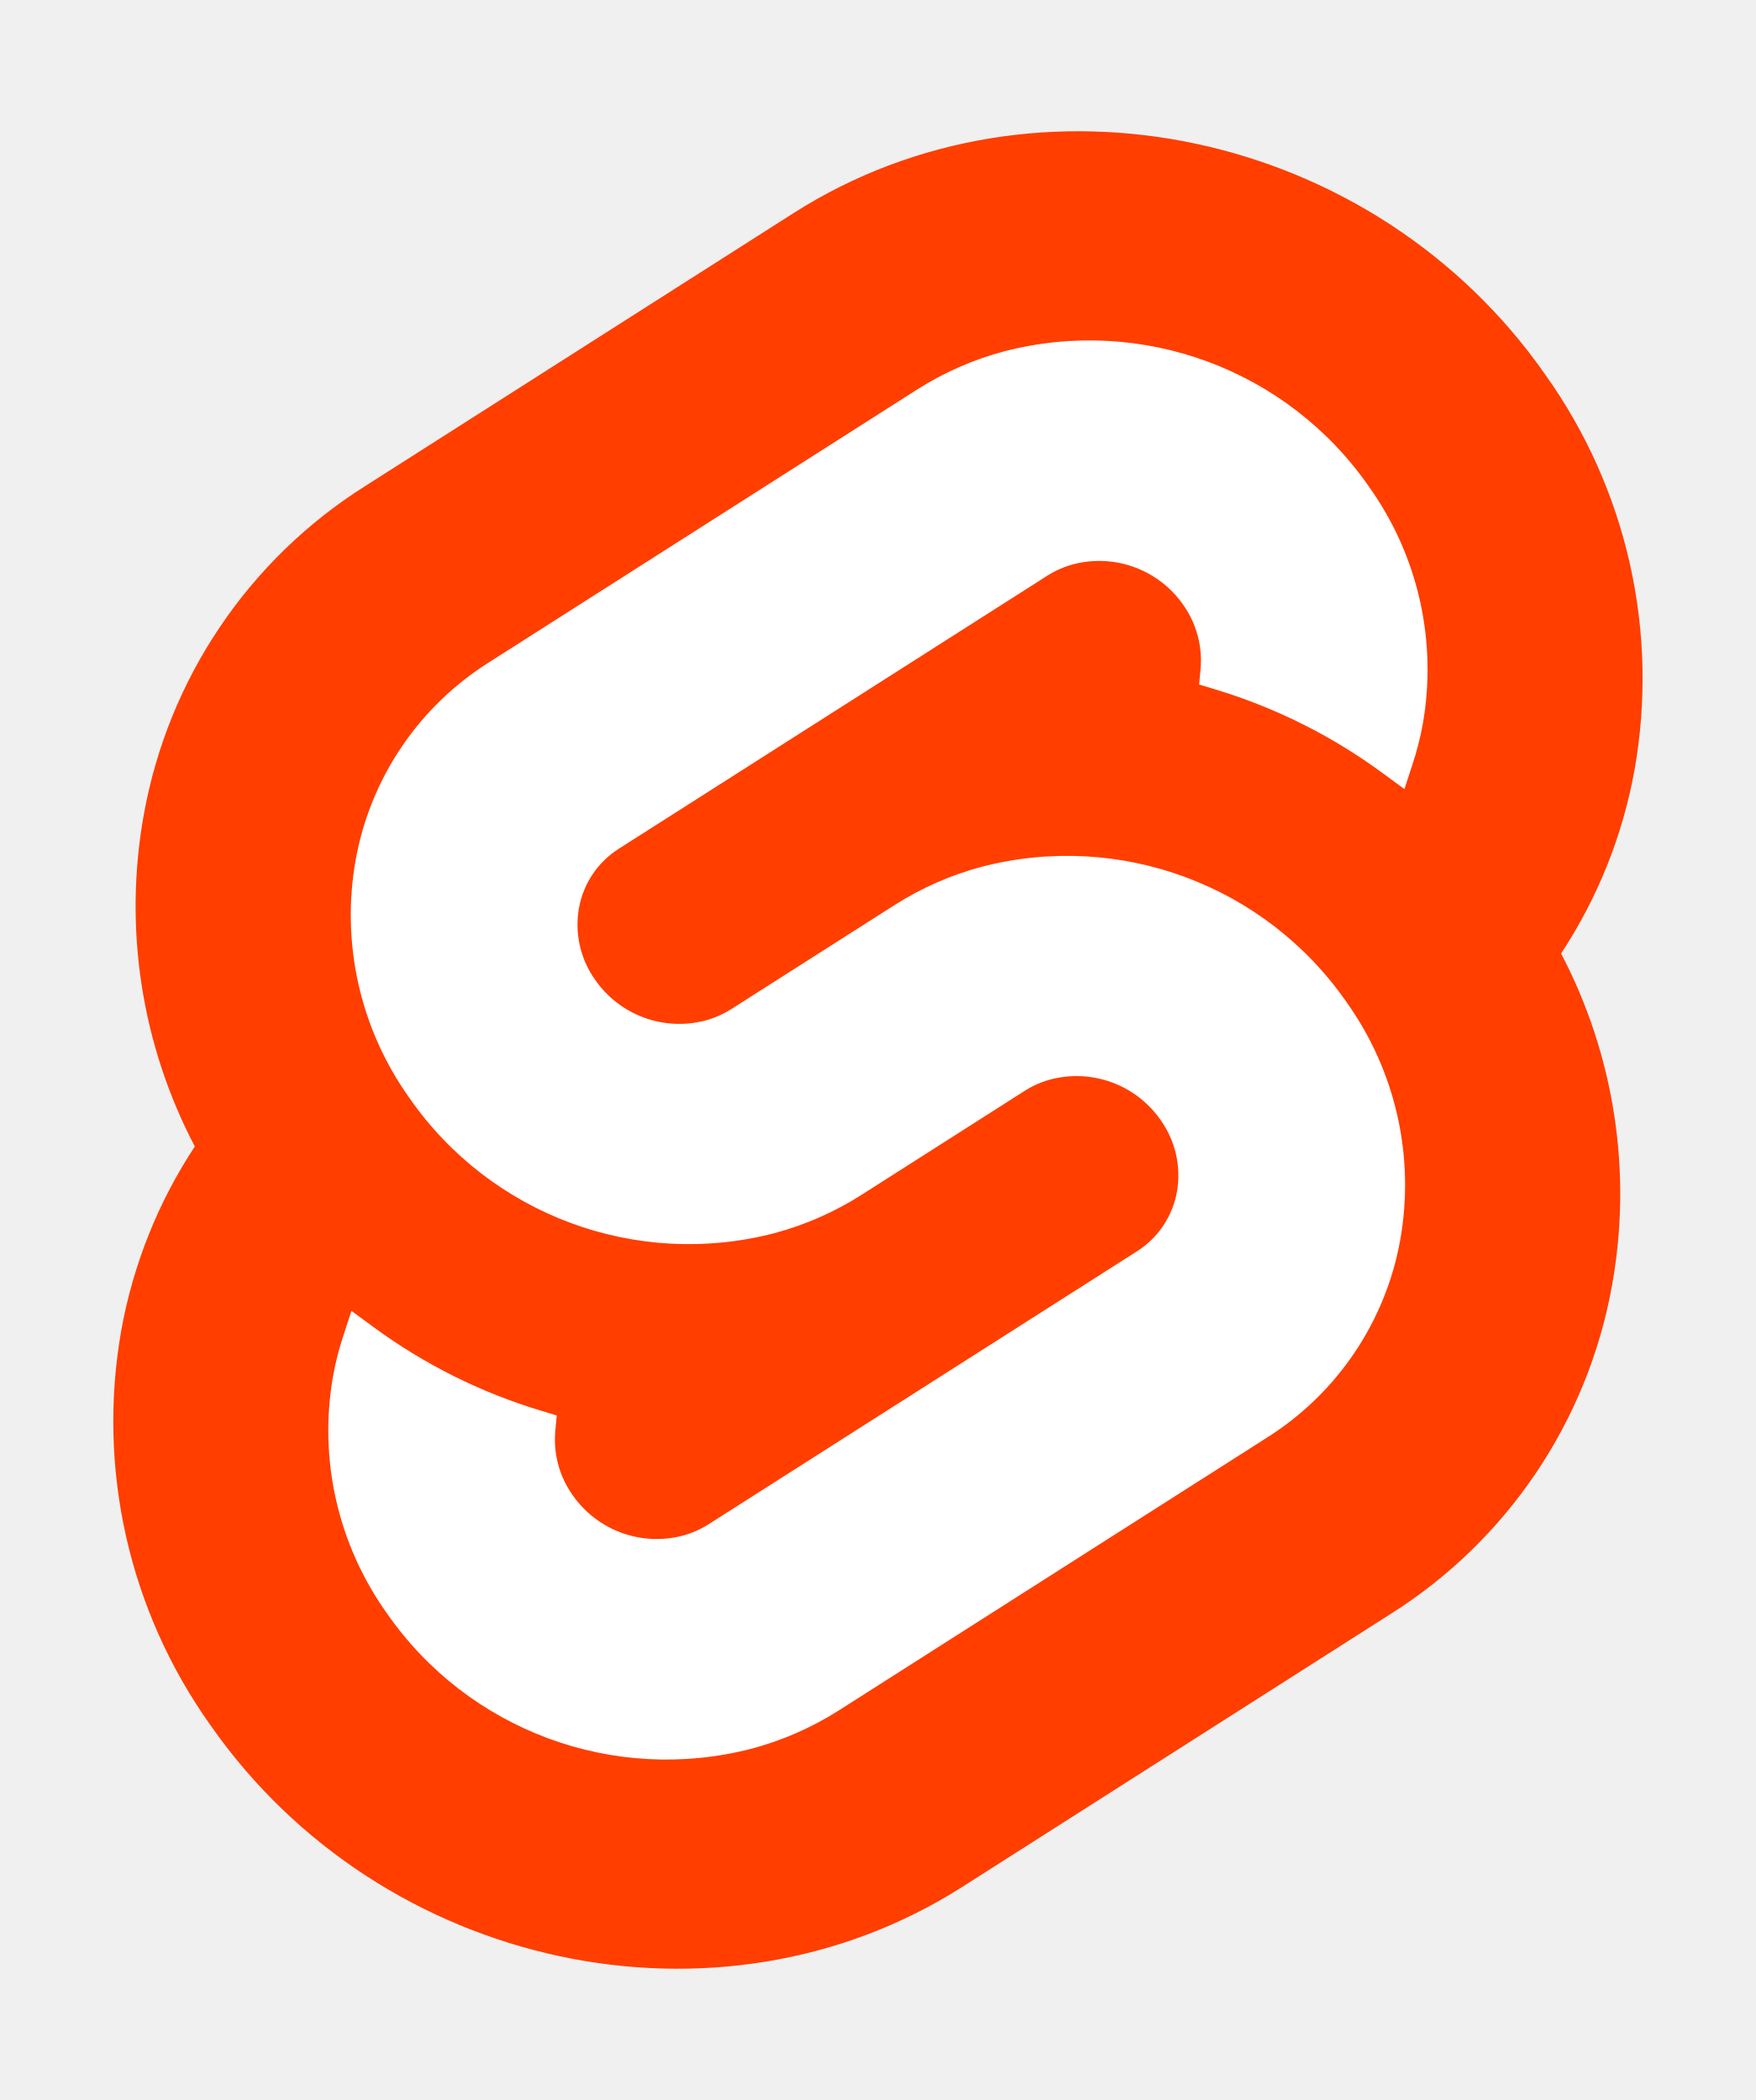
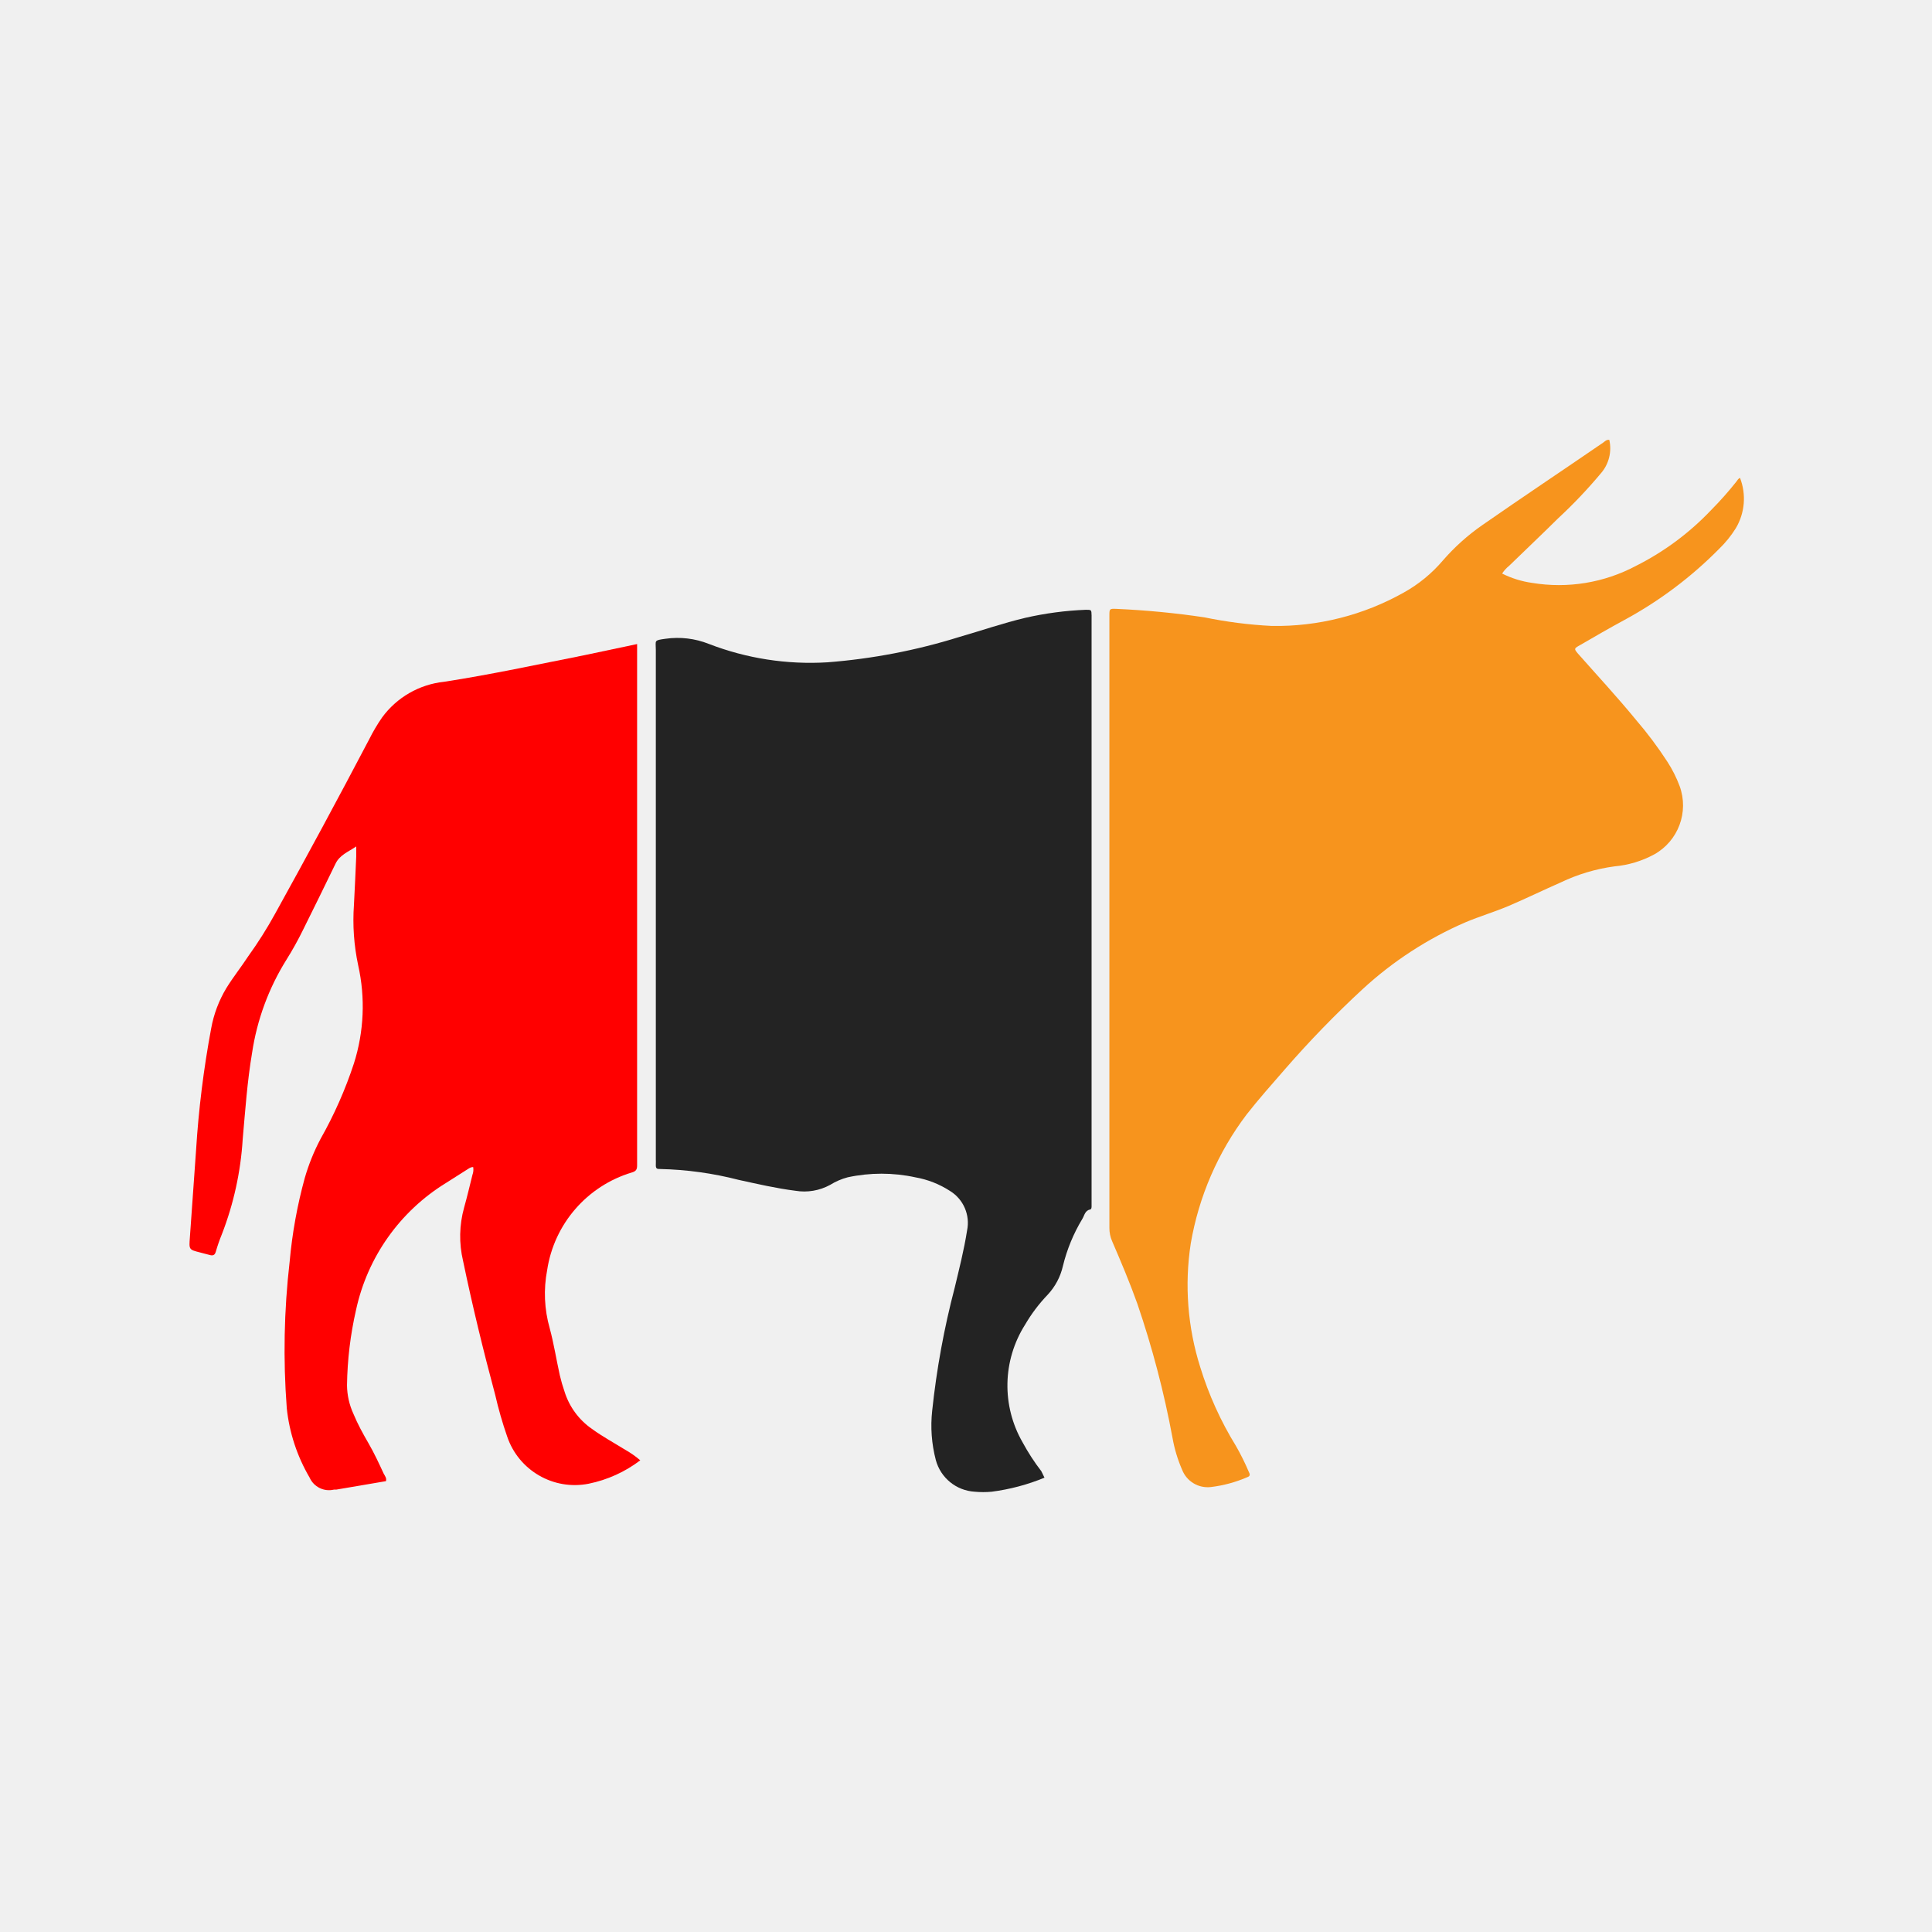
- <svg xmlns="http://www.w3.org/2000/svg" width="107" height="128" viewBox="0 0 107 128">
-   <path d="M94.157 22.819c-10.4-14.885-30.94-19.297-45.792-9.835L22.282 29.608A29.92 29.92 0 0 0 8.764 49.65a31.5 31.5 0 0 0 3.108 20.231 30 30 0 0 0-4.477 11.183 31.9 31.9 0 0 0 5.448 24.116c10.402 14.887 30.942 19.297 45.791 9.835l26.083-16.624A29.92 29.92 0 0 0 98.235 78.35a31.53 31.53 0 0 0-3.105-20.232 30 30 0 0 0 4.474-11.182 31.88 31.88 0 0 0-5.447-24.116" style="fill:#ff3e00" />
-   <path d="M45.817 106.582a20.72 20.72 0 0 1-22.237-8.243 19.17 19.17 0 0 1-3.277-14.503 18 18 0 0 1 .624-2.435l.49-1.498 1.337.981a33.6 33.6 0 0 0 10.203 5.098l.97.294-.09.968a5.85 5.85 0 0 0 1.052 3.878 6.24 6.24 0 0 0 6.695 2.485 5.8 5.8 0 0 0 1.603-.704L69.27 76.28a5.43 5.43 0 0 0 2.45-3.631 5.8 5.8 0 0 0-.987-4.371 6.24 6.24 0 0 0-6.698-2.487 5.7 5.7 0 0 0-1.6.704l-9.953 6.345a19 19 0 0 1-5.296 2.326 20.72 20.72 0 0 1-22.237-8.243 19.17 19.17 0 0 1-3.277-14.502 17.99 17.99 0 0 1 8.13-12.052l26.081-16.623a19 19 0 0 1 5.3-2.329 20.72 20.72 0 0 1 22.237 8.243 19.17 19.17 0 0 1 3.277 14.503 18 18 0 0 1-.624 2.435l-.49 1.498-1.337-.98a33.6 33.6 0 0 0-10.203-5.1l-.97-.294.09-.968a5.86 5.86 0 0 0-1.052-3.878 6.24 6.24 0 0 0-6.696-2.485 5.8 5.8 0 0 0-1.602.704L37.73 51.72a5.42 5.42 0 0 0-2.449 3.63 5.79 5.79 0 0 0 .986 4.372 6.24 6.24 0 0 0 6.698 2.486 5.8 5.8 0 0 0 1.602-.704l9.952-6.342a19 19 0 0 1 5.295-2.328 20.72 20.72 0 0 1 22.237 8.242 19.17 19.17 0 0 1 3.277 14.503 18 18 0 0 1-8.13 12.053l-26.081 16.622a19 19 0 0 1-5.3 2.328" style="fill:#fff" />
+ <svg xmlns="http://www.w3.org/2000/svg" viewBox="0 0 128 128">
+   <defs>
+     <style>.cls-1{fill:#232323;}.cls-2{fill:#f7941d;}.cls-3{fill:red;}</style>
+   </defs>
+   <g id="bull_only" data-name="bull only">
+     <path class="cls-1" d="M69.2,97.9a13.74,13.74,0,0,1-3.5.93,6,6,0,0,1-1.12,0A2.84,2.84,0,0,1,62,96.73a9,9,0,0,1-.24-3.27,54.73,54.73,0,0,1,1.49-8.14c.3-1.26.62-2.51.82-3.79a2.48,2.48,0,0,0-1.12-2.62A6.18,6.18,0,0,0,60.64,78a10.57,10.57,0,0,0-4.48,0A4.27,4.27,0,0,0,55,78.5a3.57,3.57,0,0,1-2.31.39c-1.27-.16-2.51-.45-3.75-.72a22.87,22.87,0,0,0-5.2-.72c-.19,0-.3,0-.29-.27s0-.25,0-.37q0-16.89,0-33.76c0-.63-.15-.62.64-.73a5.62,5.62,0,0,1,2.87.34,18.65,18.65,0,0,0,7.86,1.22,39.49,39.49,0,0,0,8.74-1.68c1.46-.42,2.9-.92,4.38-1.27a21.82,21.82,0,0,1,4-.53c.37,0,.37,0,.38.37V79.9c0,.09,0,.21-.09.23-.35.07-.38.39-.52.62a11.13,11.13,0,0,0-1.29,3.13,4.14,4.14,0,0,1-1,1.89,10.53,10.53,0,0,0-1.51,2,7.54,7.54,0,0,0-.16,7.79,14.19,14.19,0,0,0,1.24,1.91Z" />
+     <path class="cls-2" d="M106.62,29.14a2.52,2.52,0,0,1-.55,2.21,32.41,32.41,0,0,1-2.85,3c-1.07,1.06-2.16,2.09-3.24,3.14a2.1,2.1,0,0,0-.46.51,6.43,6.43,0,0,0,2,.62,10.86,10.86,0,0,0,6.85-1.12,18,18,0,0,0,5-3.71,22.63,22.63,0,0,0,1.66-1.87c.07-.09.13-.21.25-.26A3.82,3.82,0,0,1,115,35a7.2,7.2,0,0,1-1.1,1.36,26.7,26.7,0,0,1-6.27,4.71c-1,.54-2,1.12-3,1.7-.35.2-.35.22-.08.54,1.28,1.45,2.59,2.86,3.82,4.36a25.87,25.87,0,0,1,2.1,2.8,8.37,8.37,0,0,1,.81,1.61,3.72,3.72,0,0,1-1.69,4.53,6.8,6.8,0,0,1-2.63.79,11.93,11.93,0,0,0-3.55,1.06c-1.16.51-2.31,1.07-3.48,1.57-.93.39-1.9.68-2.83,1.07a24.27,24.27,0,0,0-6.83,4.44,67.63,67.63,0,0,0-5.14,5.3c-.87,1-1.76,2-2.54,3a19.62,19.62,0,0,0-3.7,8.55,18.05,18.05,0,0,0,.63,8.19,22.65,22.65,0,0,0,2.36,5.21,16,16,0,0,1,.85,1.71c.08.16.13.29-.1.37a8.71,8.71,0,0,1-2.4.65,1.82,1.82,0,0,1-1.91-1.14,9.34,9.34,0,0,1-.64-2.13,63,63,0,0,0-2.33-8.88c-.5-1.4-1.08-2.77-1.67-4.14a2.15,2.15,0,0,1-.18-.87q0-20.23,0-40.46v-.1c0-.47,0-.48.48-.46a56.54,56.54,0,0,1,5.81.56,29.38,29.38,0,0,0,4.47.57A17.24,17.24,0,0,0,93,39.26a9.37,9.37,0,0,0,2.58-2.11,14.17,14.17,0,0,1,2.64-2.37c2.66-1.85,5.36-3.65,8-5.46C106.33,29.24,106.43,29.12,106.62,29.14Z" />
+     <path class="cls-3" d="M42.21,42.67V77a1.61,1.61,0,0,0,0,.22c0,.27-.08.38-.35.46a8,8,0,0,0-5.61,6.47A8.32,8.32,0,0,0,36.42,88c.27,1,.44,2.08.67,3.12a10.77,10.77,0,0,0,.31,1.07,4.71,4.71,0,0,0,1.82,2.48c.7.51,1.46.92,2.2,1.38a6.12,6.12,0,0,1,1,.7A8.43,8.43,0,0,1,39,98.3a4.73,4.73,0,0,1-5.4-3.13,26.16,26.16,0,0,1-.79-2.75c-.79-2.94-1.51-5.9-2.13-8.88A7.07,7.07,0,0,1,30.75,80c.2-.71.37-1.44.55-2.16a1,1,0,0,0,.05-.52c-.15,0-.23.06-.33.12l-1.48.94a13.12,13.12,0,0,0-5.95,8.4,23.87,23.87,0,0,0-.6,5,4.66,4.66,0,0,0,.43,1.9c.28.68.63,1.31,1,1.95s.7,1.35,1,2c.08.15.21.3.15.5l-3.29.56h-.15a1.41,1.41,0,0,1-1.62-.8A11.44,11.44,0,0,1,19,93.3a50.82,50.82,0,0,1,.19-9.71,31.48,31.48,0,0,1,1-5.54,13.61,13.61,0,0,1,1.05-2.6,27.62,27.62,0,0,0,2.21-5,12.48,12.48,0,0,0,.28-6.5,14.3,14.3,0,0,1-.28-4c.06-1.06.1-2.12.15-3.18,0-.2,0-.39,0-.69-.54.37-1.1.56-1.38,1.16q-1.05,2.17-2.13,4.34a21.48,21.48,0,0,1-1.11,2,16.16,16.16,0,0,0-2.28,6.18c-.32,1.89-.45,3.8-.62,5.71a21,21,0,0,1-1.38,6.3,11.15,11.15,0,0,0-.4,1.15c-.07.25-.2.29-.43.22l-.61-.16c-.75-.19-.74-.19-.68-1,.14-1.92.27-3.85.41-5.78a66.13,66.13,0,0,1,1-8.06A7.89,7.89,0,0,1,15,65.46c.45-.73,1-1.42,1.45-2.11a27.34,27.34,0,0,0,1.78-2.82Q21.41,54.79,24.45,49a11.89,11.89,0,0,1,.86-1.46,5.85,5.85,0,0,1,4.11-2.37c3.12-.48,6.2-1.15,9.29-1.76Z" />
+   </g>
</svg>
